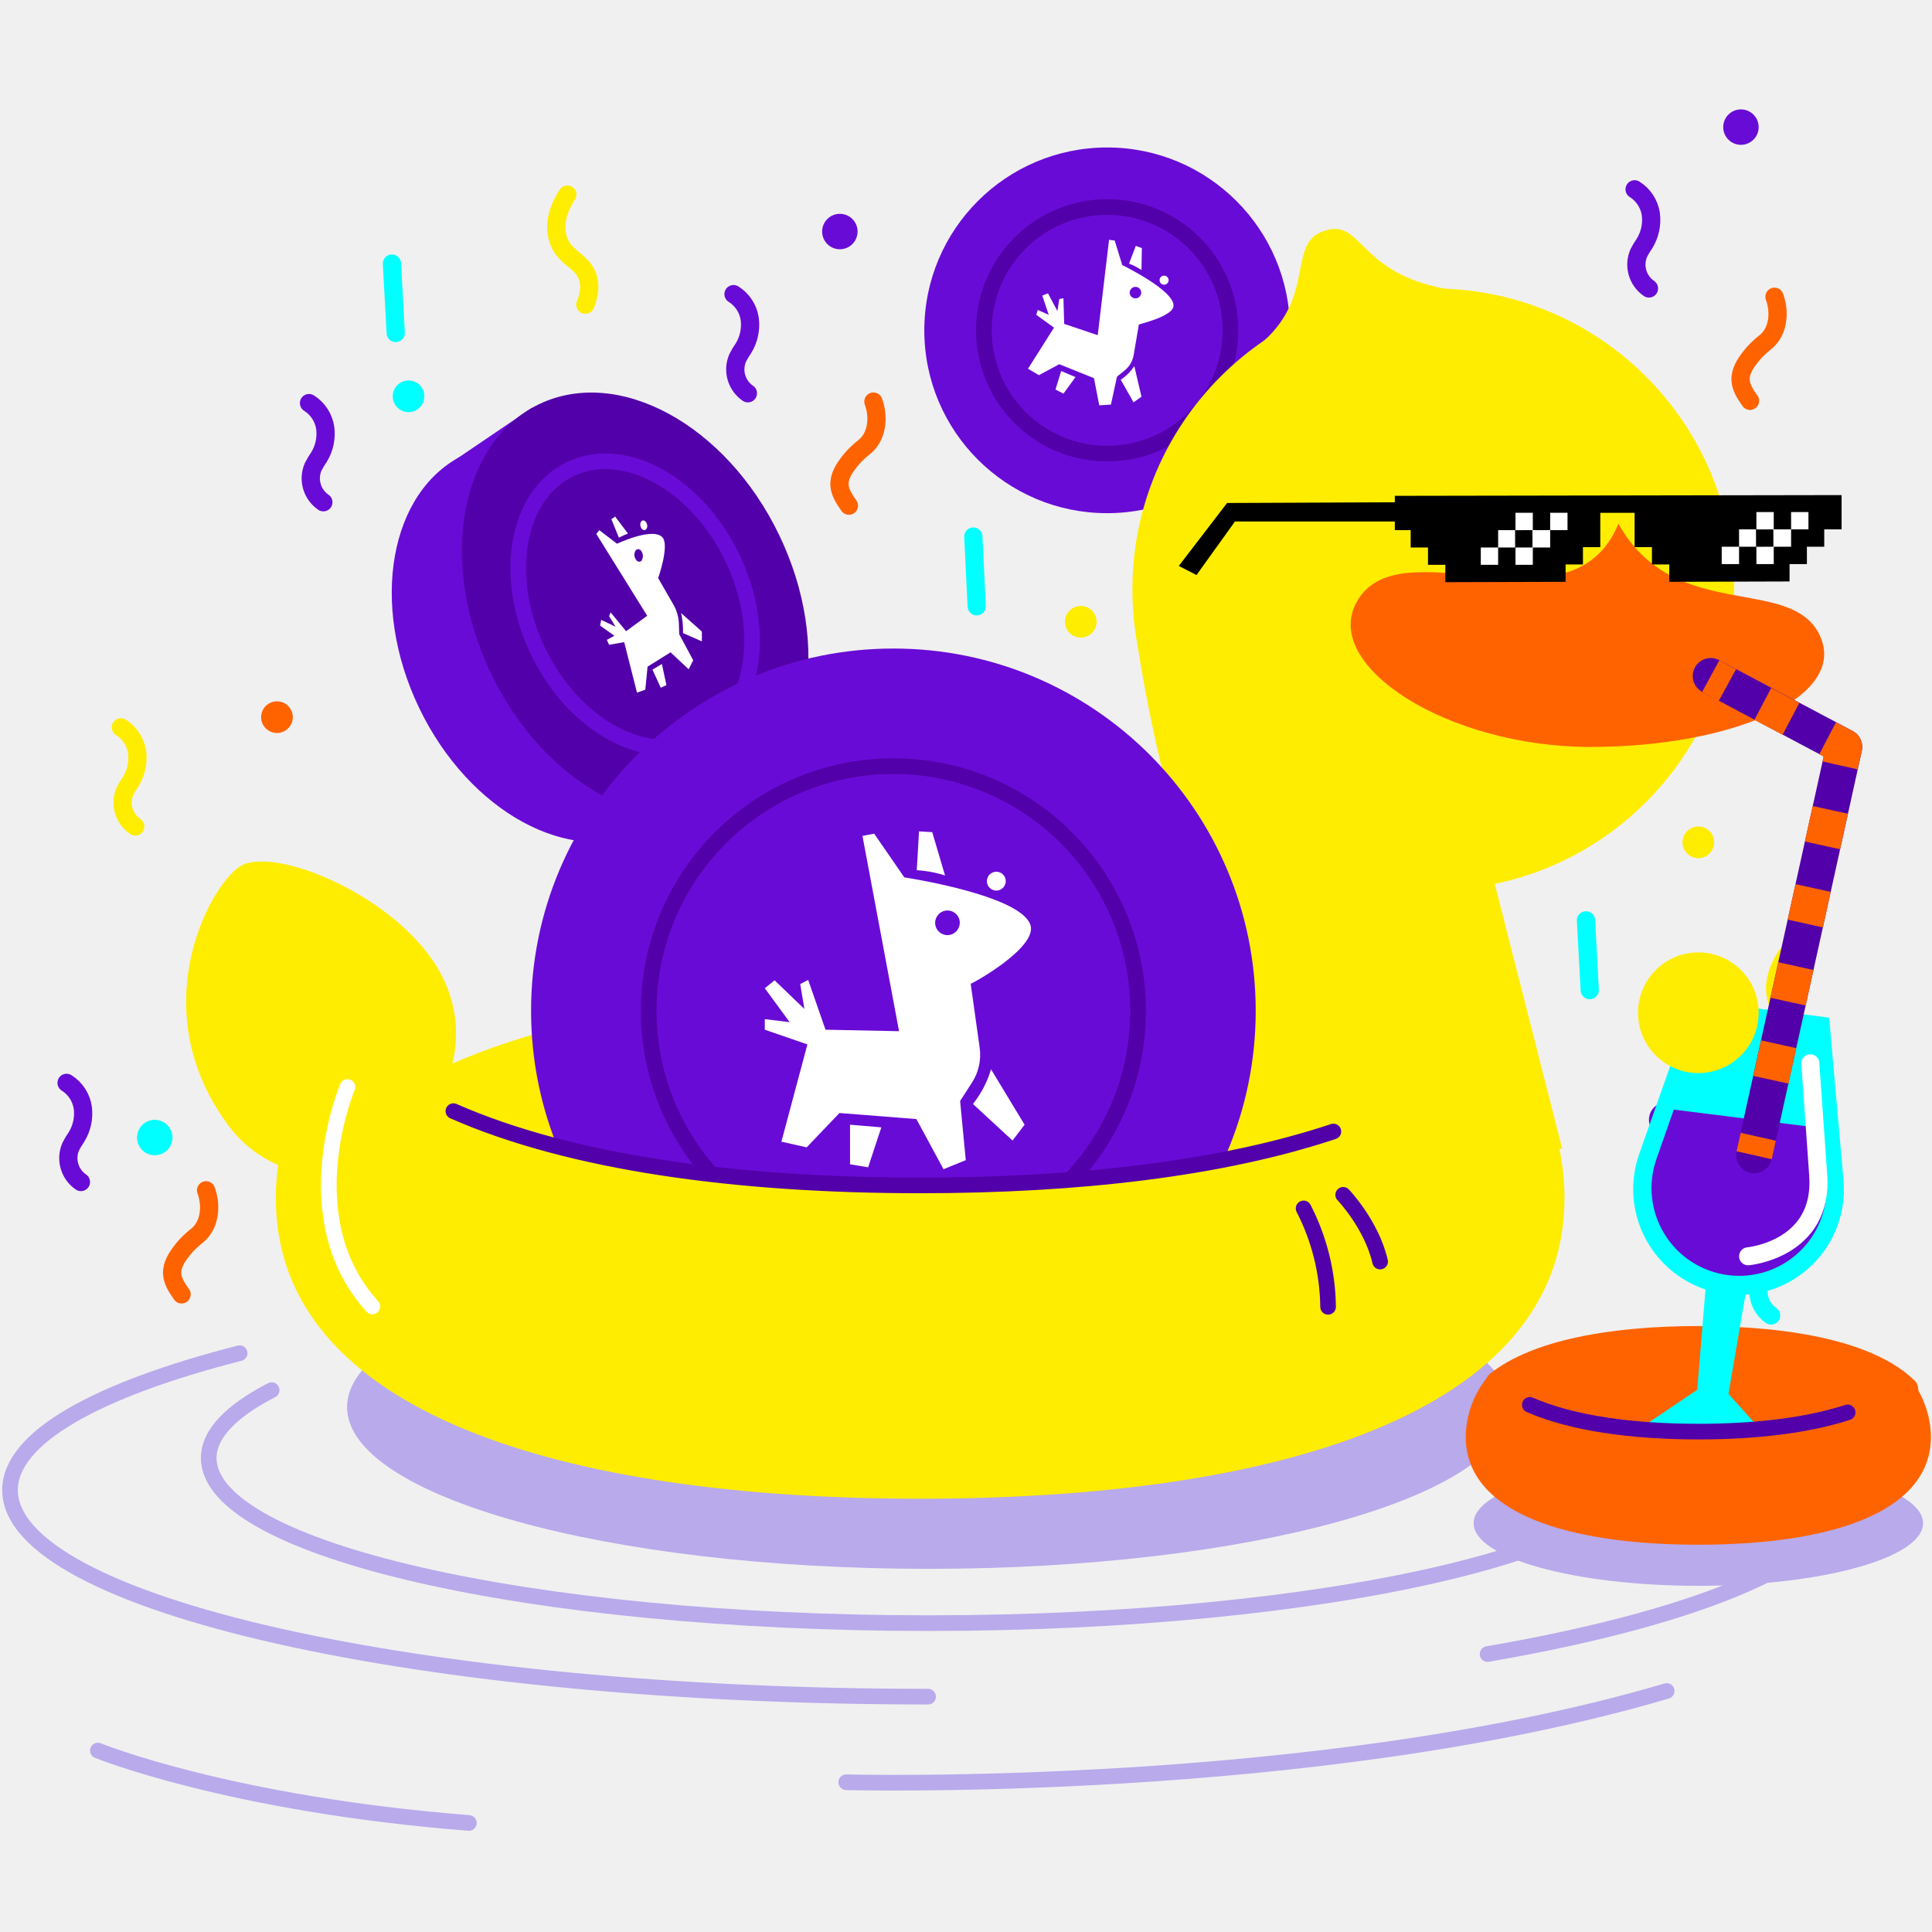
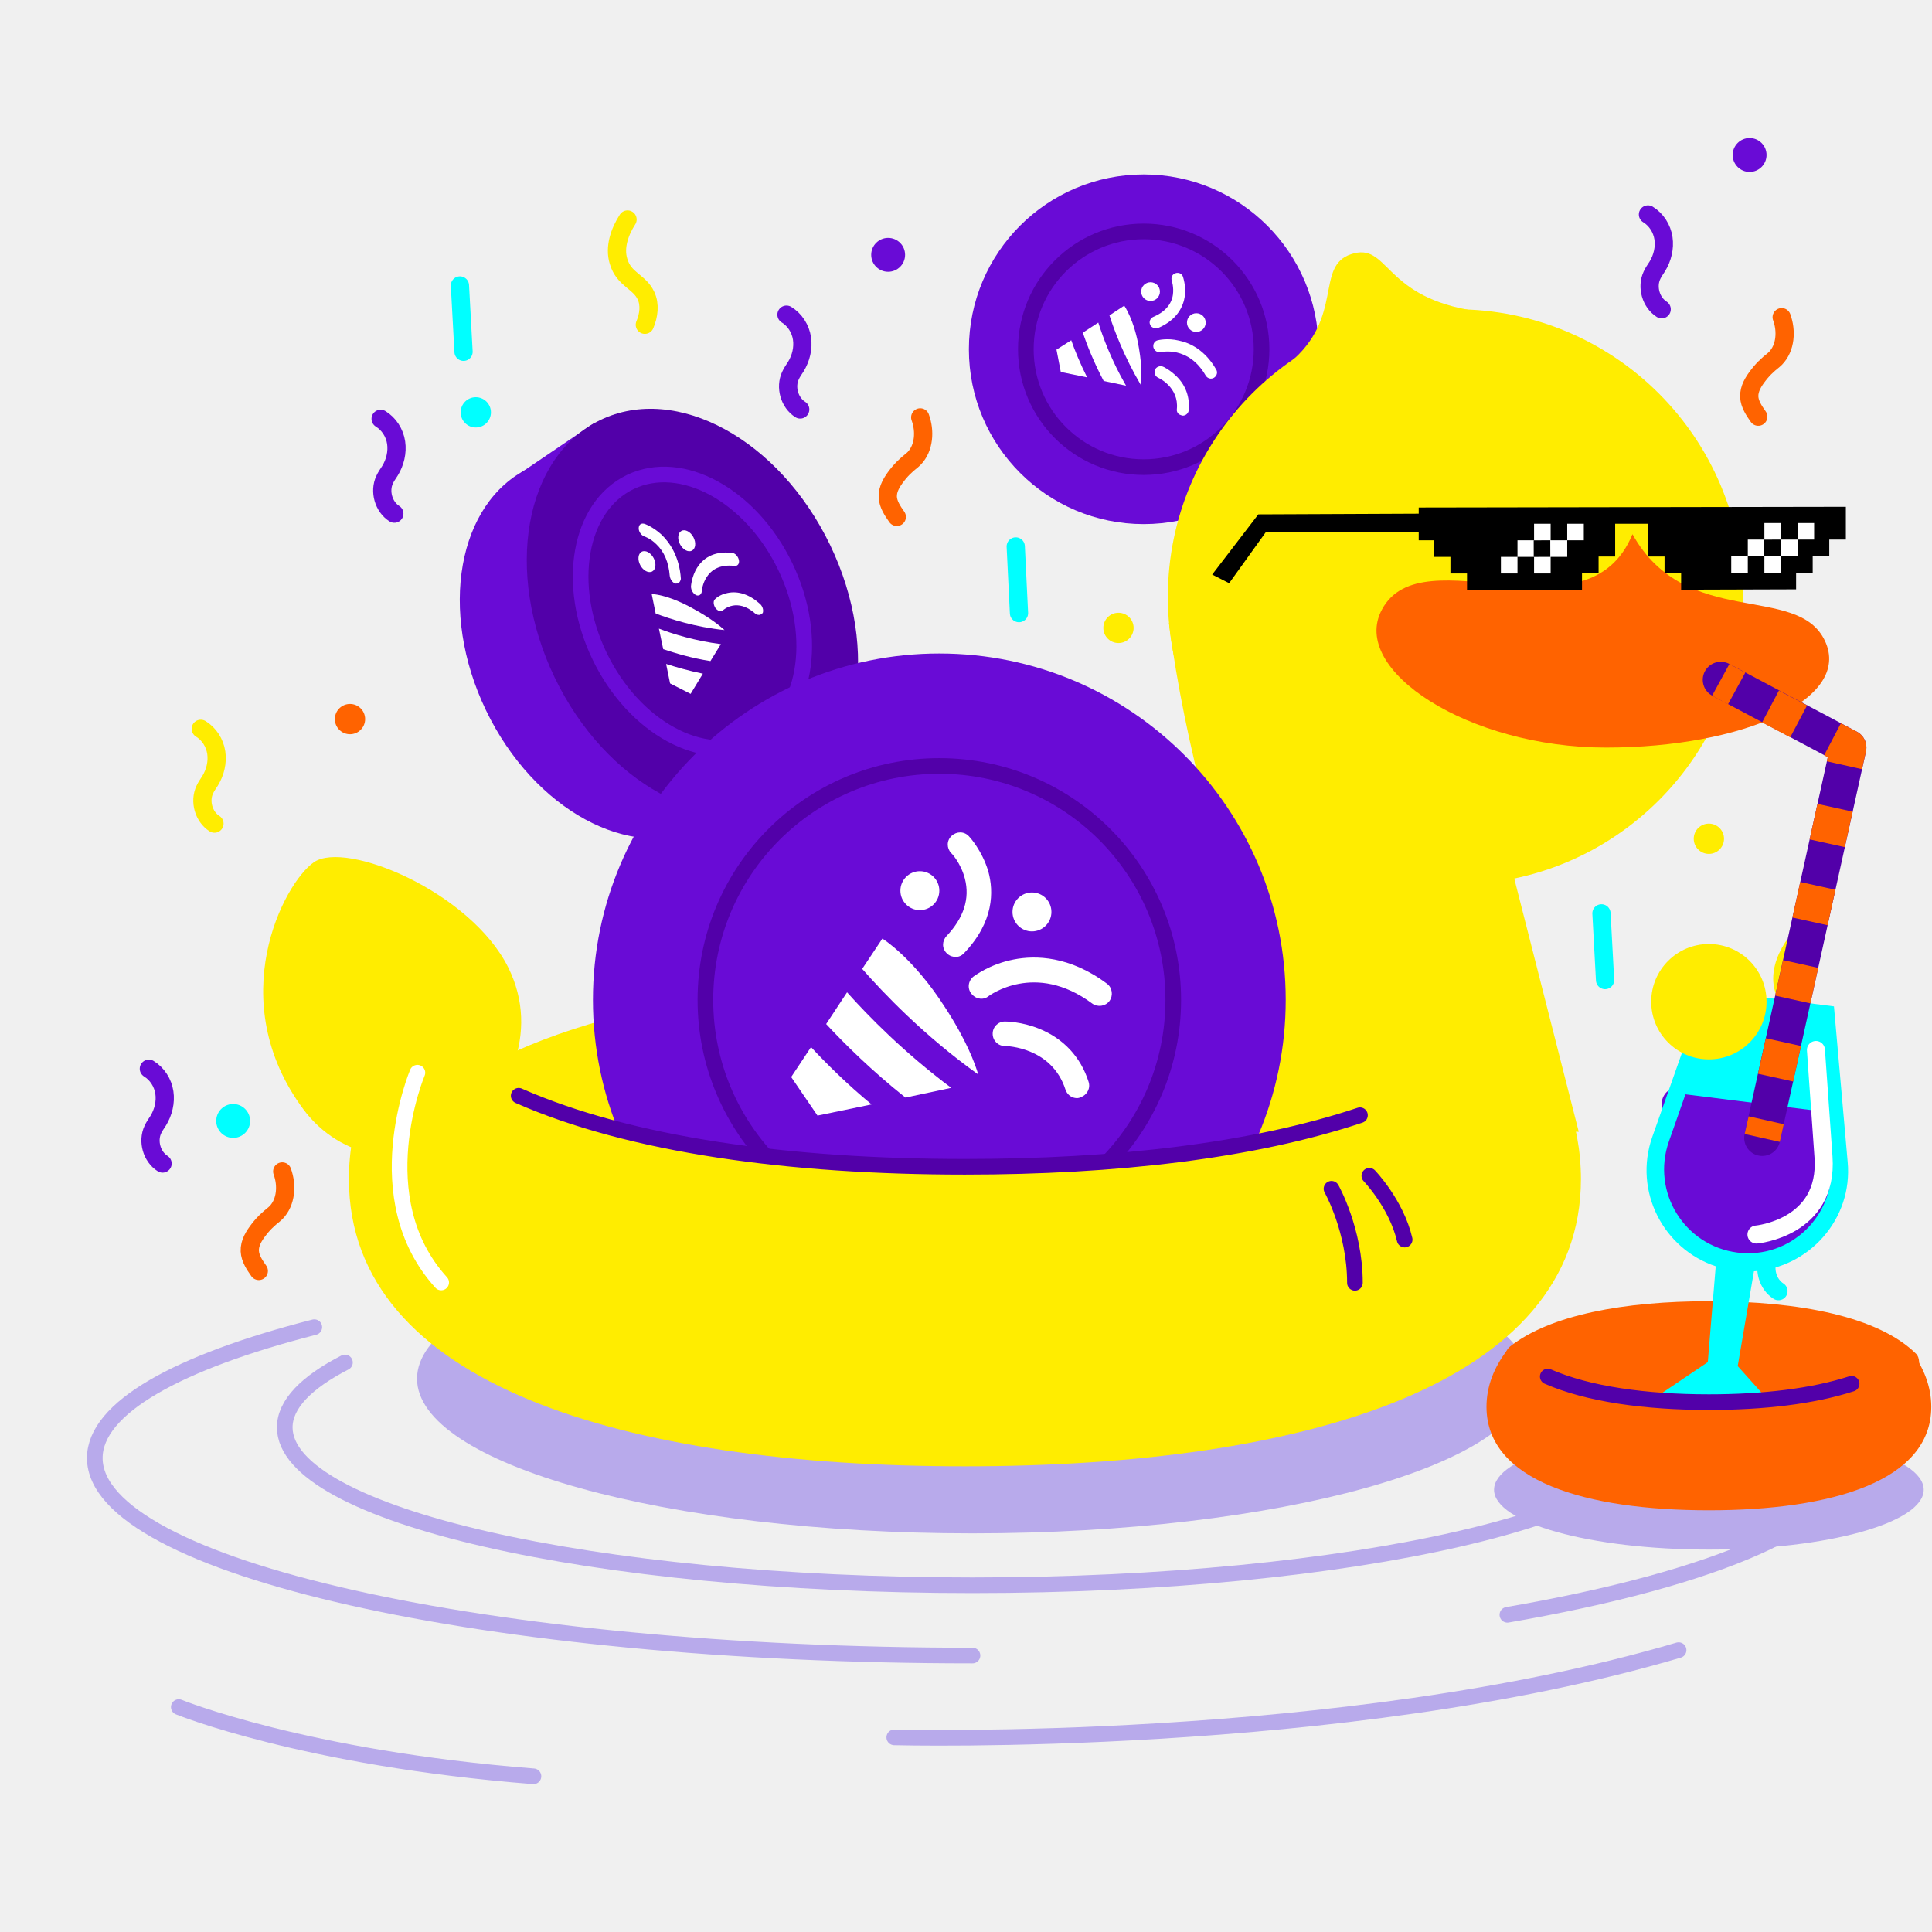
- <svg xmlns="http://www.w3.org/2000/svg" viewBox="0 0 536 536">
-   <defs>
-     <clipPath id="a">
-       <rect width="536" height="536" transform="translate(8107 1867)" fill="#fff" />
-     </clipPath>
-   </defs>
-   <g transform="translate(-8107 -1867)" clip-path="url(#a)">
-     <g transform="translate(8083.482 1859.049)">
-       <g transform="translate(26.3 48.864)">
-         <g transform="translate(253.651)">
-           <circle cx="50.73" cy="50.73" r="50.73" fill="#690bd6" />
-           <circle cx="34.204" cy="34.204" r="34.204" transform="translate(16.527 16.527)" fill="none" stroke="#5200a9" stroke-linecap="round" stroke-linejoin="round" stroke-miterlimit="10" stroke-width="4.339" />
-           <g transform="translate(28.765 25.627)">
-             <path d="M323.1,79.416l1.883-4.916,1.674.628-.1,6.067A19.12,19.12,0,0,0,323.1,79.416Z" transform="translate(-295.068 -72.826)" fill="#fff" />
-             <path d="M324.665,106.4a13.359,13.359,0,0,1-3.766,3.766l3.556,6.276,2.2-1.569Z" transform="translate(-295.169 -71.36)" fill="#fff" />
-             <path d="M309.144,109.374l-3.975-1.674-1.569,5.125,2.2,1.151Z" transform="translate(-295.964 -71.3)" fill="#fff" />
-             <circle cx="1.255" cy="1.255" r="1.255" transform="translate(36.505 9.937)" fill="#fff" />
-             <path d="M336.675,91.2c.209-4.289-14.225-11.3-14.225-11.3l-2.092-6.8-1.569-.209-3.138,26.463-9.309-3.138-.209-7.113-1.151.209-.523,3.347-2.615-4.916-1.569.628,1.778,5.335-3.033-1.36-.418,1.36,4.916,3.556-7.217,11.4,3.033,1.778,5.648-3.033,9.623,3.87,1.464,7.531,3.243-.209,1.674-7.74,2.2-1.778a7.146,7.146,0,0,0,2.406-4.079l1.464-8.577C326.738,96.33,336.57,94.238,336.675,91.2ZM325.8,89.113a1.6,1.6,0,1,1,1.883-1.255A1.6,1.6,0,0,1,325.8,89.113Z" transform="translate(-296.3 -72.9)" fill="#fff" />
-           </g>
-         </g>
-         <g transform="translate(88.406 52.026)">
-           <ellipse cx="41.735" cy="57.947" rx="41.735" ry="57.947" transform="translate(0 51.283) rotate(-25.684)" fill="#690bd6" />
-           <path d="M144,136.646l.628-4.916,21.129-14.33L219.1,228.379l-24.581,7.845Z" transform="translate(-109.294 -97.253)" fill="#690bd6" />
-           <ellipse cx="44.35" cy="61.608" rx="44.35" ry="61.608" transform="translate(18.351 38.442) rotate(-25.684)" fill="#5200a9" />
-           <ellipse cx="29.915" cy="41.63" rx="29.915" ry="41.63" transform="translate(40.018 50.191) rotate(-25.684)" fill="none" stroke="#690bd6" stroke-linecap="round" stroke-linejoin="round" stroke-miterlimit="10" stroke-width="4.339" />
-           <g transform="translate(74.244 50.376)">
-             <path d="M187.892,152.157l-2.092-5.125,1.046-.732,3.556,4.707A21.2,21.2,0,0,0,187.892,152.157Z" transform="translate(-181.616 -146.3)" fill="#fff" />
-             <path d="M204.3,171.9a22.3,22.3,0,0,1,.523,5.544l5.23,2.3v-2.72Z" transform="translate(-180.765 -145.123)" fill="#fff" />
-             <path d="M199.315,185.4l-2.615,1.569,2.3,5.021,1.569-.732Z" transform="translate(-181.115 -144.502)" fill="#fff" />
-             <ellipse cx="0.941" cy="1.36" rx="0.941" ry="1.36" transform="matrix(0.975, -0.221, 0.221, 0.975, 11.954, 1.288)" fill="#fff" />
-             <path d="M200.314,152.1c-2.406-3.347-12.761,1.569-12.761,1.569l-4.916-3.766-.837,1.046,14.121,22.7-5.858,4.289-4.289-5.23-.418,1.046,1.778,2.929-3.975-1.883-.314,1.569,3.975,2.824-2.092,1.151.628,1.36,4.184-.732,3.556,14.016,2.3-.837.628-6.381,6.381-3.975,5.021,4.707,1.255-2.51-3.87-7.217-.1-3.033a11.532,11.532,0,0,0-1.36-4.916l-4.393-7.636C198.954,163.289,201.987,154.607,200.314,152.1Zm-5.962,6.276c-.523.523-1.255.314-1.674-.523a2.193,2.193,0,0,1,.1-2.406c.523-.523,1.255-.314,1.674.523A2.42,2.42,0,0,1,194.352,158.372Z" transform="translate(-181.8 -146.134)" fill="#fff" />
-           </g>
-         </g>
-         <ellipse cx="161.186" cy="44.873" rx="161.186" ry="44.873" transform="translate(93.511 304.59)" fill="#b8aaeb" />
-         <ellipse cx="62.341" cy="17.363" rx="62.341" ry="17.363" transform="translate(406.051 364.316)" fill="#b8aaeb" />
-         <path d="M281,463.489c-140.685,0-254.7-25.627-254.7-57.32,0-14.539,24.058-27.823,63.7-37.969" transform="translate(-26.3 -33.694)" fill="none" stroke="#b8aaeb" stroke-linecap="round" stroke-linejoin="round" stroke-miterlimit="10" stroke-width="4.339" />
-         <path d="M450.73,367.4c41.63,10.251,67.048,23.848,67.048,38.806,0,18.514-39.015,35.04-99.578,45.5" transform="translate(-8.279 -33.731)" fill="none" stroke="#b8aaeb" stroke-linecap="round" stroke-linejoin="round" stroke-miterlimit="10" stroke-width="4.339" />
-         <path d="M458.274,376.8c12.761,6.067,19.874,12.866,19.874,19.978,0,25.417-89.327,45.919-199.574,45.919S79,422.3,79,396.883c0-6.694,6.276-13.075,17.468-18.828" transform="translate(-23.877 -33.299)" fill="none" stroke="#b8aaeb" stroke-linecap="round" stroke-linejoin="round" stroke-miterlimit="10" stroke-width="4.339" />
-         <path d="M274.671,358.521c47.383,0,90.478,5.439,122.485,17.677,16.422,6.276,49.789-52.4,38.178-63.8C406.256,283.629,345.275,271.6,274.671,271.6c-65.9,0-123.426,10.46-154.387,35.25-15.481,12.343,15.794,75.52,32.425,69.139C184.612,363.96,227.5,358.521,274.671,358.521Z" transform="translate(-22.171 -38.136)" fill="#ffed00" />
-         <path d="M324.3,172.8c9.309,72.591,43.2,145.392,43.2,145.392l75.729,2.3L420.217,230.12Z" transform="translate(-12.597 -42.68)" fill="#ffed00" />
-         <g transform="translate(311.389 22.607)">
-           <circle cx="83.469" cy="83.469" r="83.469" transform="translate(0 16.513)" fill="#ffed00" />
-           <path d="M383.47,170.061c11.82-22.07,59.621,10.041,72.7-21.861,15.48,27.823,47.906,14.016,55.855,30.961s-23.848,30.961-63.6,30.961S373.951,187.634,383.47,170.061Z" transform="translate(-321.338 -66.418)" fill="#ff6300" />
-           <g transform="translate(12.866 73.833)">
-             <path d="M444.771,142c-.209.418-21.861,1.569-21.861,1.569L411.3,162.606l22.07-.314,13.7-18.514Z" transform="translate(-332.851 -140.536)" fill="#fff" />
-             <path d="M506.316,142.5l-17.154,1.151L474.1,160.7l22.489.941,12.552-14.225Z" transform="translate(-329.963 -140.513)" fill="#fff" />
-             <rect width="4.812" height="4.812" transform="matrix(1, -0.003, 0.003, 1, 160.134, 9.529)" />
-             <rect width="4.812" height="4.812" transform="matrix(1, -0.003, 0.003, 1, 93.296, 9.738)" />
-             <path d="M393.6,140.809v9.518h4.393v4.812H402.8v4.812h4.812v4.812l33.367-.1v-4.812h4.811v-4.812h4.812v-9.518h9.518v9.518h4.812v4.812h4.811v4.812l33.367-.1v-4.812h4.812V154.93h4.811v-4.812h4.812V140.6Zm90.687,14.121H489.1v-4.812h4.812v-4.812h4.812v4.812h4.812v-4.812h4.812v4.812h-4.812v4.812h-4.812v4.812H493.91V154.93H489.1v4.812h-4.811Zm-66.838.209h4.812v-4.812h4.812v-4.812h4.812v4.812h4.812v-4.812h4.812v4.812h-4.812v4.812h-4.812v4.812h-4.812v-4.812H422.26v4.812h-4.812Z" transform="translate(-333.665 -140.6)" />
-             <path d="M398.222,142.5l-48.534.209L336.3,160.177l4.916,2.51,10.669-14.853h45.6Z" transform="translate(-336.3 -140.513)" />
-           </g>
-           <path d="M409.463,86.631c-24.581-4.5-23.012-19.56-33.681-16.108s-1.883,18.409-18.1,31.693C341.161,115.813,433.939,91.024,409.463,86.631Z" transform="translate(-322.542 -70.013)" fill="#ffed00" />
-         </g>
-         <path d="M272.547,337.986c41.63,0,79.809-4.184,110.247-13.493C352.355,315.184,314.072,311,272.547,311s-79.809,4.184-110.247,13.493C192.633,333.8,230.916,337.986,272.547,337.986Z" transform="translate(-20.046 -36.325)" fill="#4f09a0" />
-         <g transform="translate(144.555 139.011)">
-           <circle cx="100.519" cy="100.519" r="100.519" fill="#690bd6" />
-           <circle cx="67.884" cy="67.884" r="67.884" transform="translate(32.635 32.635)" fill="none" stroke="#5200a9" stroke-linecap="round" stroke-linejoin="round" stroke-miterlimit="10" stroke-width="4.339" />
-           <g transform="translate(64.851 50.73)">
-             <path d="M266.8,240.574l.628-10.774,3.661.209,3.556,12.029A30.974,30.974,0,0,0,266.8,240.574Z" transform="translate(-224.647 -229.8)" fill="#fff" />
-             <path d="M286.721,292.9a28.474,28.474,0,0,1-5.021,9.623l10.983,10.146,3.347-4.393Z" transform="translate(-223.962 -226.898)" fill="#fff" />
-             <path d="M257.782,308.332,249.1,307.6v10.983l5.021.837Z" transform="translate(-225.461 -226.222)" fill="#fff" />
-             <circle cx="2.615" cy="2.615" r="2.615" transform="translate(61.608 11.192)" fill="#fff" />
-             <path d="M300.242,255.922c-2.3-8.472-35.04-13.389-35.04-13.389L256.833,230.4l-3.243.628,10.146,54.182-20.4-.418-4.812-13.807-2.2,1.151,1.151,6.9-8.263-7.949-2.72,2.2,6.9,9.414-6.9-.837v2.929l11.82,4.079L231.1,315.857l7.008,1.569,9.1-9.518,21.338,1.674,7.531,13.912,6.171-2.51-1.569-16.422,3.243-5.021a14.2,14.2,0,0,0,2.2-9.623l-2.51-17.886C283.715,272.239,301.915,262.2,300.242,255.922Zm-22.7,2.615a3.419,3.419,0,1,1,3.033-3.766A3.487,3.487,0,0,1,277.544,258.537Z" transform="translate(-226.5 -229.772)" fill="#fff" />
-           </g>
-         </g>
-         <path d="M275.559,325.553c-71.754,0-133.572-12.447-162.023-42.153C102.762,297.312,96.8,312.792,96.8,329.109c0,59.726,80.018,83.365,178.759,83.365s178.758-23.639,178.758-83.365c0-16.317-5.962-31.8-16.736-45.71C409.131,313.106,347.208,325.553,275.559,325.553Z" transform="translate(-23.058 -37.594)" fill="#ffed00" />
-         <path d="M144.126,269.808c9.518,19.141-.314,39.12-14.853,49.161s-33.994,6.276-44.559-7.949c-23.535-31.693-5.753-65.688,3.033-71.754C97.057,232.885,133.144,247.842,144.126,269.808Z" transform="translate(-24.152 -39.692)" fill="#ffed00" />
-         <path d="M143.9,304c32.53,14.33,78.553,20.606,129.493,20.606,43.617,0,83.574-4.6,114.64-14.957" transform="translate(-20.892 -36.647)" fill="none" stroke="#5200a9" stroke-linecap="round" stroke-linejoin="round" stroke-miterlimit="10" stroke-width="4.339" />
-         <path d="M116.027,297.6s-15.376,36.4,6.9,60.876" transform="translate(-22.412 -36.941)" fill="none" stroke="#fff" stroke-linecap="round" stroke-linejoin="round" stroke-miterlimit="10" stroke-width="4.339" />
-         <path d="M369.4,329.8a61.28,61.28,0,0,1,6.8,27.3" transform="translate(-10.523 -35.46)" fill="none" stroke="#5200a9" stroke-linecap="round" stroke-linejoin="round" stroke-miterlimit="10" stroke-width="4.339" />
-         <path d="M379.9,326.2s7.845,8.159,10.251,18.514" transform="translate(-10.04 -35.626)" fill="none" stroke="#5200a9" stroke-linecap="round" stroke-linejoin="round" stroke-miterlimit="10" stroke-width="4.339" />
-         <path d="M248.1,483.113s130.225,3.452,227.606-25.313" transform="translate(-16.101 -29.574)" fill="none" stroke="#b8aaeb" stroke-linecap="round" stroke-linejoin="round" stroke-miterlimit="10" stroke-width="4.339" />
-         <path d="M49.6,473.6S86,488.453,152.525,493.683" transform="translate(-25.229 -28.848)" fill="none" stroke="#b8aaeb" stroke-linecap="round" stroke-linejoin="round" stroke-miterlimit="10" stroke-width="4.339" />
+ <svg xmlns="http://www.w3.org/2000/svg" version="1.1" id="Layer_1" x="0px" y="0px" viewBox="0 0 536 536" style="enable-background:new 0 0 536 536;" xml:space="preserve">
+   <style type="text/css">
+ 	.st0{fill:#690BD6;}
+ 	.st1{fill:none;stroke:#5200A9;stroke-width:4.339;stroke-linecap:round;stroke-linejoin:round;stroke-miterlimit:10;}
+ 	.st2{fill:#FFFFFF;}
+ 	.st3{fill:#5200A9;}
+ 	.st4{fill:none;stroke:#690BD6;stroke-width:4.339;stroke-linecap:round;stroke-linejoin:round;stroke-miterlimit:10;}
+ 	.st5{fill:#B8AAEB;}
+ 	.st6{fill:none;stroke:#B8AAEB;stroke-width:4.339;stroke-linecap:round;stroke-linejoin:round;stroke-miterlimit:10;}
+ 	.st7{fill:#FFED00;}
+ 	.st8{fill:#FF6300;}
+ 	.st9{fill:#4F09A0;}
+ 	.st10{fill:none;stroke:#FFFFFF;stroke-width:4.339;stroke-linecap:round;stroke-linejoin:round;stroke-miterlimit:10;}
+ 	.st11{fill:none;stroke:#FFED00;stroke-width:5.062;stroke-linecap:round;stroke-miterlimit:10;}
+ 	.st12{fill:none;stroke:#FF6300;stroke-width:5.062;stroke-linecap:round;stroke-miterlimit:10;}
+ 	.st13{fill:none;stroke:#690BD6;stroke-width:5.062;stroke-linecap:round;stroke-miterlimit:10;}
+ 	.st14{fill:none;stroke:#00FFFF;stroke-width:5.062;stroke-linecap:round;stroke-miterlimit:10;}
+ 	.st15{fill:#00FFFF;}
+ 	.st16{fill:none;stroke:#FFFFFF;stroke-width:5;stroke-linecap:round;stroke-miterlimit:10;}
+ 	.st17{fill:none;stroke:#5200A9;stroke-width:10;stroke-linecap:round;stroke-linejoin:round;stroke-miterlimit:10;}
+ 	.st18{fill:none;stroke:#FF6300;stroke-width:10;stroke-linejoin:round;}
+ 	.st19{fill:none;stroke:#FF6300;stroke-width:10;stroke-linejoin:round;stroke-dasharray:8.835,10.602;}
+ 	.st20{fill:none;stroke:#FF6300;stroke-width:10;stroke-linejoin:round;stroke-dasharray:10.087,12.104;}
+ </style>
+   <g>
+     <g>
+       <circle class="st0" cx="317.3" cy="96.9" r="48.5" />
+       <circle class="st1" cx="317.3" cy="96.9" r="32.7" />
+       <circle class="st2" cx="331.9" cy="89.5" r="2.6" />
+       <circle class="st2" cx="319.2" cy="80.9" r="2.6" />
+       <path class="st2" d="M319.7,90.8c-0.3-0.2-0.5-0.4-0.6-0.7c-0.4-0.8,0-1.8,0.9-2.2c3.1-1.3,5-3.4,5.4-6.1c0.3-2.1-0.3-3.9-0.3-3.9    c-0.3-0.9,0.1-1.8,1-2.1c0.9-0.3,1.8,0.1,2.1,1c0,0.1,0.9,2.5,0.5,5.4c-0.4,2.7-2,6.5-7.4,8.8C320.7,91.2,320.2,91.1,319.7,90.8z" />
+       <path class="st2" d="M327.2,115c-0.5-0.3-0.8-0.9-0.7-1.5c0.6-6-4.9-8.6-5.2-8.7c-0.8-0.4-1.2-1.3-0.9-2.2    c0.4-0.8,1.3-1.2,2.2-0.9c0.1,0,2,0.9,3.9,2.8c2.5,2.5,3.6,5.7,3.3,9.3c-0.1,0.9-0.9,1.6-1.8,1.5    C327.7,115.2,327.4,115.1,327.2,115z" />
+       <path class="st2" d="M320.7,97.4c-0.3-0.2-0.6-0.6-0.7-1c-0.2-0.9,0.3-1.8,1.2-2c0.1,0,2.6-0.7,5.9,0.1c3,0.6,7.2,2.6,10.3,8    c0.5,0.8,0.2,1.8-0.6,2.3c-0.8,0.5-1.8,0.2-2.3-0.6c-4.8-8.4-12.4-6.5-12.5-6.5C321.5,97.8,321.1,97.7,320.7,97.4z" />
+       <g>
+         <path class="st2" d="M316.5,106.8c0.2-1.5,0.4-4.8-0.5-10.1c-1.3-8-4.1-11.9-4.1-11.9l-4.1,2.7C309.1,91.6,311.9,99,316.5,106.8z     " />
+         <path class="st2" d="M306.2,105.7l6.2,1.3c-4-6.9-6.4-13.4-7.7-17.5l-4.3,2.8C301.6,95.8,303.5,100.6,306.2,105.7z" />
+         <path class="st2" d="M297.2,94.4l-4.1,2.6l1.2,6.2l7.3,1.5C299.7,100.9,298.2,97.3,297.2,94.4z" />
      </g>
-       <g transform="translate(41.99 38.3)">
-         <path d="M179.255,91.443c1.151-2.72,1.569-5.858.314-8.472-1.883-4.079-6.381-4.6-7.949-9.937-1.255-4.079.314-8.577,2.615-12.133" transform="translate(-35.328 -37.261)" fill="none" stroke="#ffed00" stroke-linecap="round" stroke-miterlimit="10" stroke-width="5.062" />
-         <path d="M502.555,293.343c1.151-2.72,1.569-5.858.314-8.473-1.883-4.079-6.38-4.6-7.949-9.937-1.255-4.079.314-8.577,2.615-12.133" transform="translate(-20.461 -27.977)" fill="none" stroke="#ffed00" stroke-linecap="round" stroke-miterlimit="10" stroke-width="5.062" />
-         <path d="M248.915,144.669c-1.255-1.778-2.51-3.661-2.615-5.753-.1-2.406,1.255-4.5,2.72-6.38a20.362,20.362,0,0,1,2.51-2.72c.732-.732,1.674-1.36,2.406-2.092,2.929-3.033,3.243-7.949,1.778-11.924" transform="translate(-31.874 -34.736)" fill="none" stroke="#ff6300" stroke-linecap="round" stroke-miterlimit="10" stroke-width="5.062" />
-         <path d="M105.6,116.2a9.851,9.851,0,0,1,4.5,6.9,12.412,12.412,0,0,1-1.778,8.159,21.625,21.625,0,0,0-1.569,2.615,8.038,8.038,0,0,0,2.824,9.832" transform="translate(-38.343 -34.718)" fill="none" stroke="#690bd6" stroke-linecap="round" stroke-miterlimit="10" stroke-width="5.062" />
-         <path d="M218.2,87.3a9.851,9.851,0,0,1,4.5,6.9,12.412,12.412,0,0,1-1.778,8.159,21.633,21.633,0,0,0-1.569,2.615,8.039,8.039,0,0,0,2.824,9.832" transform="translate(-33.166 -36.047)" fill="none" stroke="#690bd6" stroke-linecap="round" stroke-miterlimit="10" stroke-width="5.062" />
-         <path d="M489.6,331.9a9.851,9.851,0,0,1,4.5,6.9,12.412,12.412,0,0,1-1.778,8.159,21.623,21.623,0,0,0-1.569,2.615,8.038,8.038,0,0,0,2.824,9.832" transform="translate(-20.686 -24.799)" fill="none" stroke="aqua" stroke-linecap="round" stroke-miterlimit="10" stroke-width="5.062" />
-         <line x1="1.046" y1="19.246" transform="translate(90.268 42.781)" fill="none" stroke="aqua" stroke-linecap="round" stroke-miterlimit="10" stroke-width="5.062" />
-         <line x1="0.941" y1="19.351" transform="translate(251.559 118.51)" fill="none" stroke="aqua" stroke-linecap="round" stroke-miterlimit="10" stroke-width="5.062" />
-         <circle cx="4.393" cy="4.393" r="4.393" transform="translate(90.478 75.206)" fill="aqua" />
-         <circle cx="4.393" cy="4.393" r="4.393" transform="translate(276.976 137.756)" fill="#ffed00" />
-         <circle cx="4.393" cy="4.393" r="4.393" transform="translate(53.973 164.219)" fill="#ff6300" />
-         <circle cx="4.916" cy="4.916" r="4.916" transform="translate(209.615 28.974)" fill="#690bd6" />
-         <path d="M487.915,116.869c-1.255-1.778-2.51-3.661-2.615-5.753-.1-2.406,1.255-4.5,2.72-6.381a20.369,20.369,0,0,1,2.51-2.72c.732-.732,1.674-1.36,2.406-2.092,2.929-3.033,3.243-7.949,1.778-11.924" transform="translate(-20.884 -36.015)" fill="none" stroke="#ff6300" stroke-linecap="round" stroke-miterlimit="10" stroke-width="5.062" />
-         <path d="M457.2,59.5a9.851,9.851,0,0,1,4.5,6.9,12.412,12.412,0,0,1-1.778,8.159,21.637,21.637,0,0,0-1.569,2.615,8.039,8.039,0,0,0,2.824,9.832" transform="translate(-22.175 -37.325)" fill="none" stroke="#690bd6" stroke-linecap="round" stroke-miterlimit="10" stroke-width="5.062" />
-         <line x1="1.046" y1="19.351" transform="translate(421.531 224.991)" fill="none" stroke="aqua" stroke-linecap="round" stroke-miterlimit="10" stroke-width="5.062" />
-         <circle cx="4.393" cy="4.393" r="4.393" transform="translate(448.308 198.946)" fill="#ffed00" />
-         <circle cx="4.916" cy="4.916" r="4.916" transform="translate(459.605)" fill="#690bd6" />
-         <path d="M71.915,353.869c-1.255-1.778-2.51-3.661-2.615-5.753-.1-2.406,1.255-4.5,2.72-6.38a20.362,20.362,0,0,1,2.51-2.72c.732-.732,1.674-1.36,2.406-2.092,2.929-3.033,3.243-7.949,1.778-11.924" transform="translate(-40.013 -25.117)" fill="none" stroke="#ff6300" stroke-linecap="round" stroke-miterlimit="10" stroke-width="5.062" />
-         <path d="M41.3,296.5a9.851,9.851,0,0,1,4.5,6.9,12.412,12.412,0,0,1-1.778,8.159,21.63,21.63,0,0,0-1.569,2.615,8.038,8.038,0,0,0,2.824,9.832" transform="translate(-41.3 -26.427)" fill="none" stroke="#690bd6" stroke-linecap="round" stroke-miterlimit="10" stroke-width="5.062" />
-         <path d="M55.7,202.2a9.851,9.851,0,0,1,4.5,6.9,12.412,12.412,0,0,1-1.778,8.159,21.629,21.629,0,0,0-1.569,2.615,8.038,8.038,0,0,0,2.824,9.832" transform="translate(-40.638 -30.763)" fill="none" stroke="#ffed00" stroke-linecap="round" stroke-miterlimit="10" stroke-width="5.062" />
-         <circle cx="4.916" cy="4.916" r="4.916" transform="translate(19.384 289.993) rotate(-88.093)" fill="aqua" />
-         <circle cx="4.916" cy="4.916" r="4.916" transform="translate(438.999 275.407)" fill="#690bd6" />
+     </g>
+     <g>
+       <ellipse transform="matrix(0.9012 -0.4334 0.4334 0.9012 -61.0522 91.7836)" class="st0" cx="170.8" cy="179.8" rx="39.9" ry="55.4" />
+       <polygon class="st0" points="144,135.8 144.6,131.1 164.8,117.4 215.8,223.5 192.3,231   " />
+       <ellipse transform="matrix(0.9012 -0.4334 0.4334 0.9012 -54.5233 100.0131)" class="st3" cx="192.1" cy="169.6" rx="42.4" ry="58.9" />
+       <ellipse transform="matrix(0.9012 -0.4334 0.4334 0.9012 -54.5233 100.0131)" class="st4" cx="192.1" cy="169.6" rx="28.6" ry="39.8" />
+       <ellipse transform="matrix(0.8834 -0.4687 0.4687 0.8834 -48.0721 106.7989)" class="st2" cx="190.5" cy="150" rx="2.1" ry="3.1" />
+       <ellipse transform="matrix(0.8834 -0.4687 0.4687 0.8834 -52.1082 102.3046)" class="st2" cx="179.5" cy="155.8" rx="2.1" ry="3.1" />
+       <path class="st2" d="M188.2,161.8c-0.2,0.1-0.5,0.1-0.8,0.1c-0.8-0.2-1.5-1.2-1.6-2.2c-0.3-3.7-1.5-6.6-3.7-8.7    c-1.7-1.7-3.4-2.2-3.4-2.2c-0.8-0.3-1.5-1.3-1.5-2.2c0-1,0.6-1.5,1.5-1.3c0.1,0,2.4,0.8,4.8,3c2.2,2.1,5,6,5.4,12.3    C188.8,161.1,188.6,161.5,188.2,161.8z" />
+       <path class="st2" d="M211,170.5c-0.4,0.2-1,0.1-1.5-0.3c-5-4.4-8.7-1.1-8.9-0.9c-0.6,0.5-1.5,0.2-2.1-0.6c-0.6-0.9-0.7-2-0.1-2.5    c0.1-0.1,1.3-1.3,3.5-1.7c2.9-0.6,6,0.4,8.9,3c0.8,0.7,1.1,1.8,0.8,2.6C211.3,170.2,211.2,170.4,211,170.5z" />
+       <path class="st2" d="M194.1,165.1c-0.3,0.1-0.6,0.2-1,0c-0.8-0.4-1.4-1.4-1.4-2.4c0-0.1,0.2-2.8,1.7-5.2c1.4-2.2,4.2-4.8,9.8-4.1    c0.8,0.1,1.6,1,1.8,2c0.2,1-0.4,1.7-1.2,1.6c-8.5-1-9.1,6.9-9.1,7C194.7,164.5,194.4,164.9,194.1,165.1z" />
+       <g>
+         <path class="st2" d="M201,174.8c-1.3-1.2-4-3.4-8.8-6c-7.2-4-11.4-4-11.4-4l1.1,5.4C185.8,171.7,193,174,201,174.8z" />
+         <path class="st2" d="M197.1,183.4l2.9-4.7c-7.1-0.9-13.3-2.8-17.2-4.3l1.2,5.7C187.3,181.2,191.9,182.6,197.1,183.4z" />
+         <path class="st2" d="M184.8,184.2l1.1,5.4l5.7,2.9l3.4-5.6C191.1,186.1,187.6,185.1,184.8,184.2z" />
      </g>
-       <g transform="translate(430.154 195.511)">
-         <path d="M476.706,393.53c17.677,0,33.89,1.987,45.814,6.59,6.171,2.3,18.618-19.56,14.33-23.848C525.972,365.5,503.17,361,476.706,361c-24.581,0-46.128,3.975-57.738,13.179-5.753,4.6,5.962,28.242,12.133,25.836C443.025,395.517,459.029,393.53,476.706,393.53Z" transform="translate(-412.169 -180.672)" fill="#ff6300" />
-         <path d="M515.166,324.493l-3.975-45.082L473.536,274.6l-15.062,42.676a29.354,29.354,0,0,0,18.409,37.551l-2.3,27.823-16.736,11.3,38.911,4.916L483.263,383.8l4.707-27.509A29.252,29.252,0,0,0,515.166,324.493Z" transform="translate(-410.358 -184.645)" fill="aqua" />
-         <circle cx="16.736" cy="16.736" r="16.736" transform="translate(47.801 76.671)" fill="#ffed00" />
-         <path d="M508.77,308.725l-40.9-5.125-4.812,13.7a24.341,24.341,0,0,0,19.874,32.216h0a24.225,24.225,0,0,0,27.2-26.254Z" transform="translate(-410.134 -183.312)" fill="#690bd6" />
-         <path d="M487.3,344.854s20.92-1.883,19.455-22.489-2.2-31.066-2.2-31.066" transform="translate(-408.956 -183.877)" fill="none" stroke="#fff" stroke-linecap="round" stroke-miterlimit="10" stroke-width="5" />
-         <path d="M476.937,389.667c-25.836,0-48.22-4.5-58.47-15.167a26.838,26.838,0,0,0-6.067,16.527c0,21.547,28.869,30.02,64.537,30.02s64.537-8.473,64.537-30.02a27.067,27.067,0,0,0-6.067-16.527C525.157,385.169,502.773,389.667,476.937,389.667Z" transform="translate(-412.4 -180.052)" fill="#ff6300" />
-         <path d="M429.4,381.9c11.715,5.125,28.346,7.427,46.755,7.427,15.794,0,30.124-1.674,41.421-5.335" transform="translate(-411.618 -179.711)" fill="none" stroke="#5200a9" stroke-linecap="round" stroke-linejoin="round" stroke-miterlimit="10" stroke-width="4.339" />
-         <g transform="translate(67.989 0)">
-           <path d="M477.4,188.6l37.028,19.664-25,113.28" transform="translate(-477.4 -188.6)" fill="none" stroke="#5200a9" stroke-linecap="round" stroke-linejoin="round" stroke-miterlimit="10" stroke-width="10" />
-           <line x2="4.602" y2="2.51" fill="none" stroke="#ff6300" stroke-linejoin="round" stroke-width="10" />
-           <line x2="13.075" y2="6.903" transform="translate(14.435 7.74)" fill="none" stroke="#ff6300" stroke-linejoin="round" stroke-width="10" stroke-dasharray="8.835 10.602" />
-           <path d="M508.4,205.1l4.6,2.406-1.15,5.125" transform="translate(-475.974 -187.841)" fill="none" stroke="#ff6300" stroke-linejoin="round" stroke-width="10" />
-           <line x1="18.619" y2="84.515" transform="translate(14.539 37.132)" fill="none" stroke="#ff6300" stroke-linejoin="round" stroke-width="10" stroke-dasharray="10.087 12.104" />
-           <line x1="1.151" y2="5.125" transform="translate(12.029 127.819)" fill="none" stroke="#ff6300" stroke-linejoin="round" stroke-width="10" />
+     </g>
+     <ellipse class="st5" cx="269.8" cy="382.5" rx="154.1" ry="42.9" />
+     <ellipse class="st5" cx="474.1" cy="413.3" rx="59.6" ry="16.6" />
+     <path class="st6" d="M269.8,459.3c-134.5,0-243.5-24.5-243.5-54.8c0-13.9,23-26.6,60.9-36.3" />
+     <path class="st6" d="M449.3,367.4c39.8,9.8,64.1,22.8,64.1,37.1c0,17.7-37.3,33.5-95.2,43.5" />
+     <path class="st6" d="M441.6,376.8c12.2,5.8,19,12.3,19,19.1c0,24.3-85.4,43.9-190.8,43.9S79,420.3,79,396c0-6.4,6-12.5,16.7-18" />
+     <path class="st7" d="M267.7,354.7c45.3,0,86.5,5.2,117.1,16.9c15.7,6,47.6-50.1,36.5-61c-27.8-27.5-86.1-39-153.6-39   c-63,0-118,10-147.6,33.7c-14.8,11.8,15.1,72.2,31,66.1C181.6,359.9,222.6,354.7,267.7,354.7z" />
+     <path class="st7" d="M324.3,172.8c8.9,69.4,41.3,139,41.3,139L438,314l-22-86.4L324.3,172.8z" />
+     <g>
+       <circle class="st7" cx="403.8" cy="165.6" r="79.8" />
+       <path class="st8" d="M383.4,169.1c11.3-21.1,57,9.6,69.5-20.9c14.8,26.6,45.8,13.4,53.4,29.6c7.6,16.2-22.8,29.6-60.8,29.6    S374.3,185.9,383.4,169.1z" />
+       <g>
+         <path class="st2" d="M443.3,142c-0.2,0.4-20.9,1.5-20.9,1.5l-11.1,18.2l21.1-0.3l13.1-17.7L443.3,142z" />
+         <polygon class="st2" points="504.9,142.5 488.5,143.6 474.1,159.9 495.6,160.8 507.6,147.2    " />
+         <rect x="489.4" y="149.7" transform="matrix(1 -3.054408e-03 3.054408e-03 1 -0.462 1.5026)" width="4.6" height="4.6" />
+         <rect x="425.5" y="149.9" transform="matrix(1 -3.054408e-03 3.054408e-03 1 -0.4629 1.3074)" width="4.6" height="4.6" />
+         <path d="M393.6,140.8v9.1h4.2v4.6h4.6v4.6h4.6v4.6l31.9-0.1V159h4.6v-4.6h4.6v-9.1h9.1v9.1h4.6v4.6h4.6v4.6l31.9-0.1v-4.6h4.6     v-4.6h4.6v-4.6h4.6v-9.1L393.6,140.8z M480.3,154.3h4.6v-4.6h4.6v-4.6h4.6v4.6h4.6v-4.6h4.6v4.6h-4.6v4.6h-4.6v4.6h-4.6v-4.6     h-4.6v4.6h-4.6V154.3z M416.4,154.5h4.6v-4.6h4.6v-4.6h4.6v4.6h4.6v-4.6h4.6v4.6h-4.6v4.6h-4.6v4.6h-4.6v-4.6H421v4.6h-4.6V154.5     z" />
+         <polygon points="395.5,142.5 349.1,142.7 336.3,159.4 341,161.8 351.2,147.6 394.8,147.6    " />
+       </g>
+       <path class="st7" d="M407.1,85.9c-23.5-4.3-22-18.7-32.2-15.4s-1.8,17.6-17.3,30.3C341.8,113.8,430.5,90.1,407.1,85.9z" />
+     </g>
+     <path class="st9" d="M267.7,336.8c39.8,0,76.3-4,105.4-12.9C344,315,307.4,311,267.7,311s-76.3,4-105.4,12.9   C191.3,332.8,227.9,336.8,267.7,336.8z" />
+     <g>
+       <circle class="st0" cx="260.6" cy="277.4" r="96.1" />
+       <circle class="st1" cx="260.6" cy="277.4" r="64.9" />
+       <circle class="st2" cx="286.3" cy="253" r="5.4" />
+       <circle class="st2" cx="255.2" cy="247.1" r="5.4" />
+       <path class="st2" d="M264.4,265.4c-0.6-0.1-1.2-0.4-1.7-0.9c-1.4-1.3-1.4-3.4-0.1-4.8c4.8-5.1,6.5-10.4,5.1-15.9    c-1.1-4.3-3.7-7.1-3.8-7.1c-1.3-1.4-1.3-3.5,0.1-4.8c1.4-1.3,3.5-1.3,4.8,0.1c0.2,0.2,3.7,4,5.4,9.8c1.5,5.5,1.6,13.9-6.7,22.6    C266.7,265.3,265.5,265.7,264.4,265.4z" />
+       <path class="st2" d="M298.2,304.6c-1.2-0.2-2.2-1.1-2.6-2.3c-3.8-11.8-16.3-12.1-16.8-12.1c-1.9,0-3.4-1.5-3.4-3.4    c0-1.9,1.5-3.4,3.4-3.4c0.2,0,4.6,0,9.5,2c6.7,2.7,11.5,7.8,13.7,14.7c0.6,1.8-0.4,3.7-2.2,4.3    C299.3,304.7,298.7,304.7,298.2,304.6z" />
+       <path class="st2" d="M271.6,277c-0.8-0.1-1.5-0.6-2.1-1.3c-1.2-1.5-0.9-3.6,0.6-4.8c0.2-0.1,4.4-3.4,11.1-4.7    c6.1-1.2,15.6-1,25.9,6.7c1.5,1.1,1.8,3.3,0.7,4.8c-1.1,1.5-3.3,1.8-4.8,0.7c-15.9-11.8-28.6-2.1-28.8-2    C273.5,277,272.5,277.2,271.6,277z" />
+       <g>
+         <path class="st2" d="M271.4,298.1c-0.9-3-3.2-9.4-9.2-18.6c-8.9-13.9-17.4-19.1-17.4-19.1l-5.6,8.4     C245.1,275.5,256.3,287.3,271.4,298.1z" />
+         <path class="st2" d="M251.2,304.5l12.7-2.7c-13.1-9.8-23-19.9-28.9-26.5l-5.8,8.8C234.4,289.7,241.9,297.1,251.2,304.5z" />
+         <path class="st2" d="M225,290.5l-5.5,8.3l7.3,10.7l15-3.1C234.9,300.7,229.3,295.1,225,290.5z" />
+       </g>
+     </g>
+     <path class="st7" d="M267.7,323.7c-68.6,0-127.7-11.9-154.9-40.3c-10.3,13.3-16,28.1-16,43.7c0,57.1,76.5,79.7,170.9,79.7   s170.9-22.6,170.9-79.7c0-15.6-5.7-30.4-16-43.7C395.4,311.8,336.2,323.7,267.7,323.7z" />
+     <path class="st7" d="M141,268.4c9.1,18.3-0.3,37.4-14.2,47s-32.5,6-42.6-7.6c-22.5-30.3-5.5-62.8,2.9-68.6   C96,233.1,130.5,247.4,141,268.4z" />
+     <path class="st1" d="M143.9,304c31.1,13.7,75.1,19.7,123.8,19.7c41.7,0,79.9-4.4,109.6-14.3" />
+     <path class="st10" d="M115.8,297.6c0,0-14.7,34.8,6.6,58.2" />
+     <path class="st1" d="M369.4,329.8c0,0,6.5,11.5,6.5,26.1" />
+     <path class="st1" d="M379.9,326.2c0,0,7.5,7.8,9.8,17.7" />
+     <path class="st6" d="M248.1,482c0,0,124.5,3.3,217.6-24.2" />
+     <path class="st6" d="M49.6,473.6c0,0,34.8,14.2,98.4,19.2" />
+   </g>
+   <g>
+     <path class="st11" d="M178.9,90.1c1.1-2.6,1.5-5.6,0.3-8.1c-1.8-3.9-6.1-4.4-7.6-9.5c-1.2-3.9,0.3-8.2,2.5-11.6" />
+     <path class="st11" d="M502.2,292c1.1-2.6,1.5-5.6,0.3-8.1c-1.8-3.9-6.1-4.4-7.6-9.5c-1.2-3.9,0.3-8.2,2.5-11.6" />
+     <path class="st12" d="M248.8,143.4c-1.2-1.7-2.4-3.5-2.5-5.5c-0.1-2.3,1.2-4.3,2.6-6.1c0.7-0.9,1.5-1.8,2.4-2.6   c0.7-0.7,1.6-1.3,2.3-2c2.8-2.9,3.1-7.6,1.7-11.4" />
+     <path class="st13" d="M105.6,116.2c2.3,1.4,3.9,3.9,4.3,6.6s-0.3,5.5-1.7,7.8c-0.5,0.8-1.1,1.6-1.5,2.5c-1.5,3.2-0.3,7.5,2.7,9.4" />
+     <path class="st13" d="M218.2,87.3c2.3,1.4,3.9,3.9,4.3,6.6s-0.3,5.5-1.7,7.8c-0.5,0.8-1.1,1.6-1.5,2.5c-1.5,3.2-0.3,7.5,2.7,9.4" />
+     <path class="st14" d="M489.6,331.9c2.3,1.4,3.9,3.9,4.3,6.6s-0.3,5.5-1.7,7.8c-0.5,0.8-1.1,1.6-1.5,2.5c-1.5,3.2-0.3,7.5,2.7,9.4" />
+     <line class="st14" x1="128.6" y1="97.6" x2="127.6" y2="79.2" />
+     <line class="st14" x1="282.7" y1="170.1" x2="281.8" y2="151.6" />
+     <circle class="st15" cx="132" cy="114.4" r="4.2" />
+     <circle class="st7" cx="310.3" cy="174.2" r="4.2" />
+     <circle class="st8" cx="97.1" cy="199.5" r="4.2" />
+     <circle class="st0" cx="246.4" cy="70.7" r="4.7" />
+     <path class="st12" d="M487.8,115.6c-1.2-1.7-2.4-3.5-2.5-5.5c-0.1-2.3,1.2-4.3,2.6-6.1c0.7-0.9,1.5-1.8,2.4-2.6   c0.7-0.7,1.6-1.3,2.3-2c2.8-2.9,3.1-7.6,1.7-11.4" />
+     <path class="st13" d="M457.2,59.5c2.3,1.4,3.9,3.9,4.3,6.6s-0.3,5.5-1.7,7.8c-0.5,0.8-1.1,1.6-1.5,2.5c-1.5,3.2-0.3,7.5,2.7,9.4" />
+     <line class="st14" x1="445.3" y1="271.9" x2="444.3" y2="253.4" />
+     <circle class="st7" cx="474.1" cy="232.7" r="4.2" />
+     <circle class="st0" cx="485.4" cy="43" r="4.7" />
+     <path class="st12" d="M71.8,352.6c-1.2-1.7-2.4-3.5-2.5-5.5c-0.1-2.3,1.2-4.3,2.6-6.1c0.7-0.9,1.5-1.8,2.4-2.6   c0.7-0.7,1.6-1.3,2.3-2c2.8-2.9,3.1-7.6,1.7-11.4" />
+     <path class="st13" d="M41.3,296.5c2.3,1.4,3.9,3.9,4.3,6.6c0.4,2.7-0.3,5.5-1.7,7.8c-0.5,0.8-1.1,1.6-1.5,2.5   c-1.5,3.2-0.3,7.5,2.7,9.4" />
+     <path class="st11" d="M55.7,202.2c2.3,1.4,3.9,3.9,4.3,6.6c0.4,2.7-0.3,5.5-1.7,7.8c-0.5,0.8-1.1,1.6-1.5,2.5   c-1.5,3.2-0.3,7.5,2.7,9.4" />
+     <ellipse transform="matrix(6.652067e-02 -0.9978 0.9978 6.652067e-02 -249.9314 354.8573)" class="st15" cx="64.7" cy="311" rx="4.7" ry="4.7" />
+     <circle class="st0" cx="465.7" cy="306.3" r="4.7" />
+   </g>
+   <g>
+     <path class="st8" d="M474.1,392.1c16.9,0,32.4,1.9,43.8,6.3c5.9,2.2,17.8-18.7,13.7-22.8c-10.4-10.3-32.2-14.6-57.5-14.6   c-23.5,0-44.1,3.8-55.2,12.6c-5.5,4.4,5.7,27,11.6,24.7C441.9,394,457.2,392.1,474.1,392.1z" />
+     <path class="st15" d="M512.6,322.3l-3.8-43.1l-36-4.6l-14.4,40.8c-5.3,15.1,3.1,31.1,17.6,35.9l-2.2,26.6l-16,10.8l37.2,4.7   L482.1,379l4.5-26.3C501.9,351.7,514.1,338.2,512.6,322.3z" />
+     <circle class="st7" cx="474.1" cy="277.9" r="16" />
+     <path class="st0" d="M506.7,308.5l-39.1-4.9l-4.6,13.1c-4.9,14,4.3,28.9,19,30.8l0,0c14.7,1.9,27.3-10.3,26-25.1L506.7,308.5z" />
+     <path class="st16" d="M487.3,342.5c0,0,20-1.8,18.6-21.5s-2.1-29.7-2.1-29.7" />
+     <path class="st8" d="M474.1,389c-24.7,0-46.1-4.3-55.9-14.5c-3.7,4.8-5.8,10.1-5.8,15.8c0,20.6,27.6,28.7,61.7,28.7   s61.7-8.1,61.7-28.7c0-5.6-2.1-11-5.8-15.8C520.2,384.7,498.8,389,474.1,389z" />
+     <path class="st1" d="M429.4,381.9c11.2,4.9,27.1,7.1,44.7,7.1c15.1,0,28.8-1.6,39.6-5.1" />
+     <g>
+       <polyline class="st17" points="477.4,188.6 512.8,207.4 488.9,315.7   " />
+       <g>
+         <g>
+           <line class="st18" x1="477.4" y1="188.6" x2="481.8" y2="191" />
+           <line class="st19" x1="491.2" y1="196" x2="503.7" y2="202.6" />
+           <polyline class="st18" points="508.4,205.1 512.8,207.4 511.7,212.3     " />
+           <line class="st20" x1="509.1" y1="224.1" x2="491.3" y2="304.9" />
+           <line class="st18" x1="490" y1="310.8" x2="488.9" y2="315.7" />
        </g>
      </g>
    </g>
  </g>
</svg>
